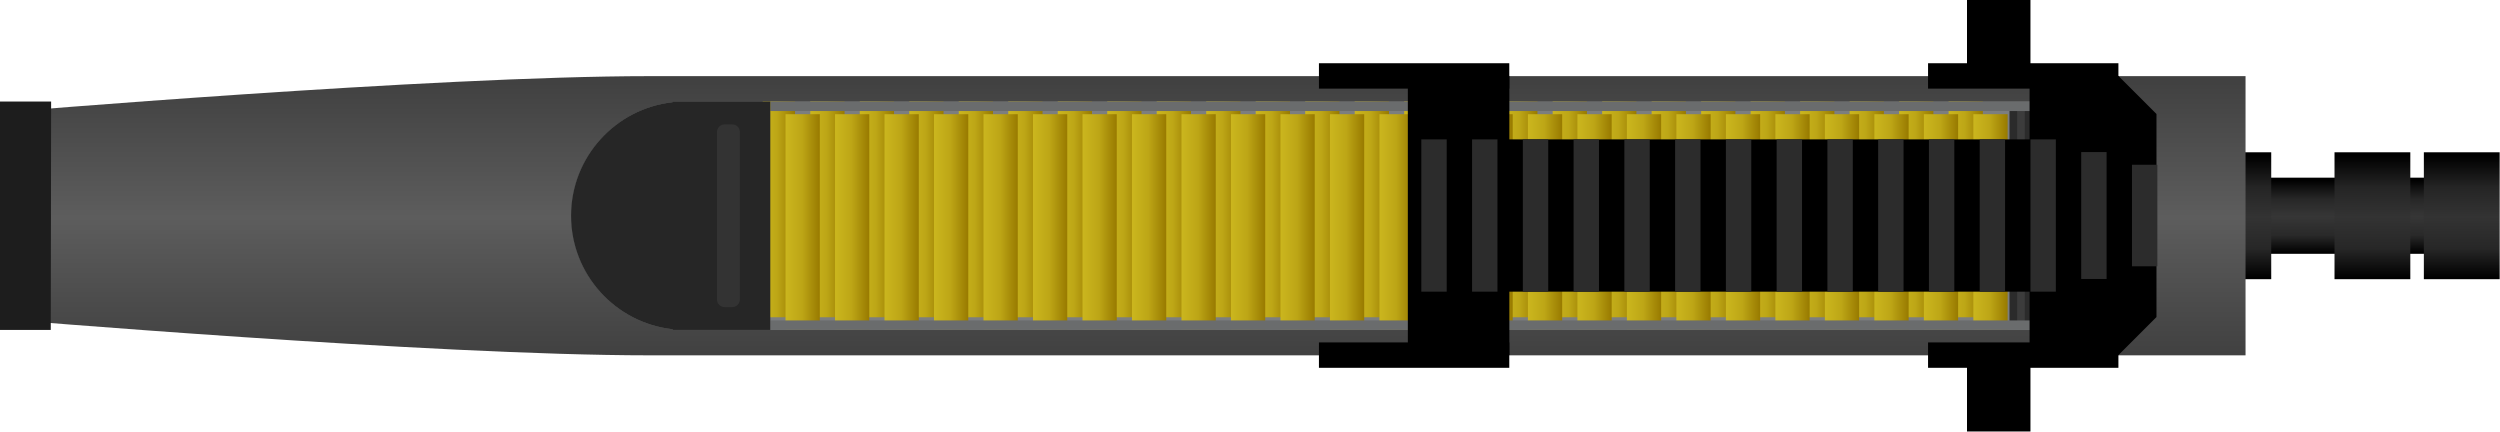
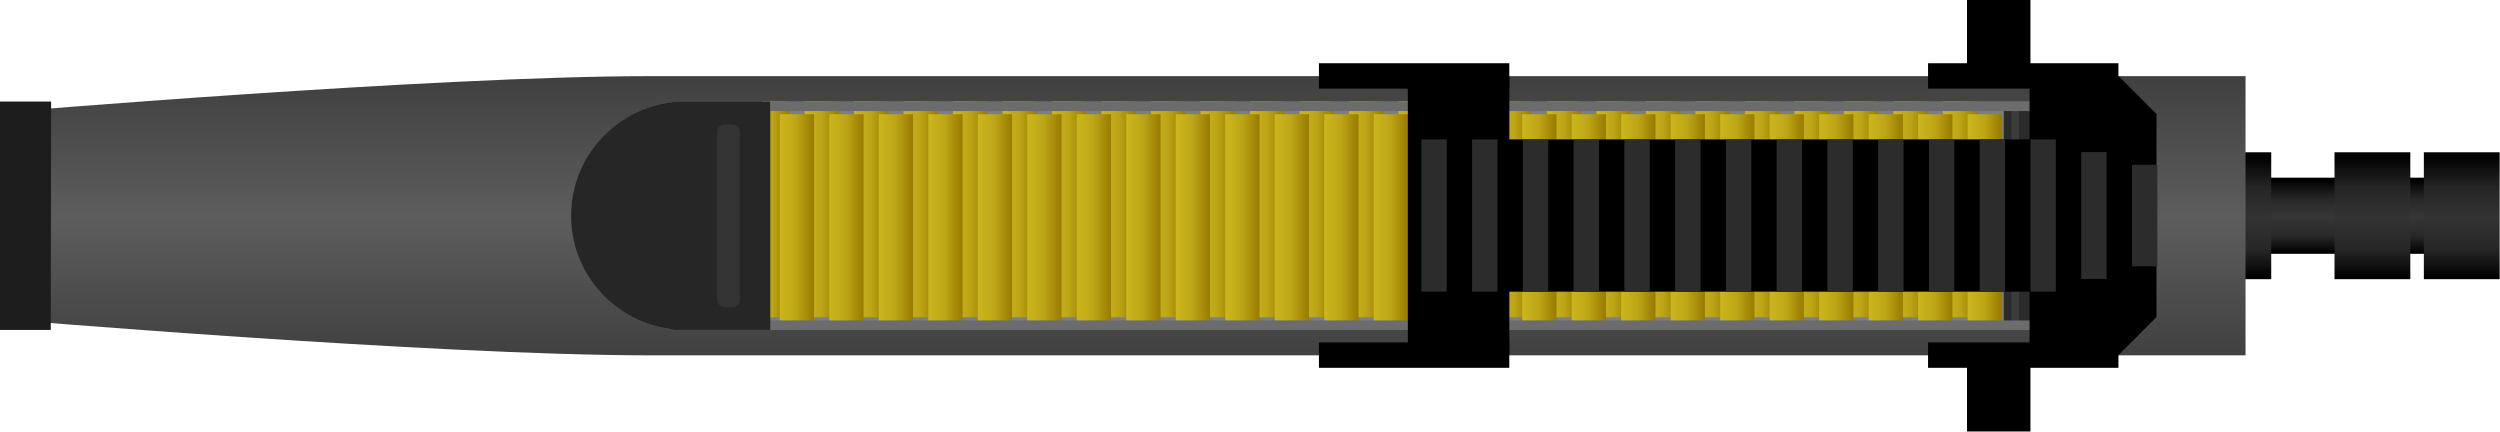
<svg xmlns="http://www.w3.org/2000/svg" width="656.667" height="113.333" viewBox="-328.333 -56.667 656.667 113.333" fill-rule="evenodd" stroke-linejoin="round" stroke-miterlimit="2" clip-rule="evenodd">
  <defs>
    <linearGradient id="p90-barrel-shading" gradientUnits="userSpaceOnUse" x1="301.63" y1="9.77" x2="301.63" y2="-9.417">
      <stop offset="0" stop-color="black" />
      <stop offset="0.24" stop-color="#292929" />
      <stop offset="0.5" stop-color="#363636" />
      <stop offset="0.74" stop-color="#272727" />
      <stop offset="1" stop-color="black" />
    </linearGradient>
    <linearGradient id="p90-flash-hider-middle-shading" gradientUnits="userSpaceOnUse" x1="298.707" y1="16.283" x2="298.707" y2="-15.697">
      <stop offset="0" stop-color="black" />
      <stop offset="0.24" stop-color="#272727" />
      <stop offset="0.5" stop-color="#333333" />
      <stop offset="0.74" stop-color="#252525" />
      <stop offset="1" stop-color="black" />
    </linearGradient>
    <linearGradient id="p90-flash-hider-back-shading" gradientUnits="userSpaceOnUse" x1="262.173" y1="16.283" x2="262.173" y2="-15.697">
      <stop offset="0" stop-color="black" />
      <stop offset="0.24" stop-color="#272727" />
      <stop offset="0.5" stop-color="#333333" />
      <stop offset="0.74" stop-color="#252525" />
      <stop offset="1" stop-color="black" />
    </linearGradient>
    <linearGradient id="p90-flash-hider-front-shading" gradientUnits="userSpaceOnUse" x1="322.177" y1="16.283" x2="322.177" y2="-15.697">
      <stop offset="0" stop-color="black" />
      <stop offset="0.24" stop-color="#272727" />
      <stop offset="0.5" stop-color="#333333" />
      <stop offset="0.74" stop-color="#252525" />
      <stop offset="1" stop-color="black" />
    </linearGradient>
    <linearGradient id="p90-body-shading" gradientUnits="userSpaceOnUse" x1="-185.513" y1="37.307" x2="-185.513" y2="-36.367">
      <stop offset="0" stop-color="#404040" />
      <stop offset="0.5" stop-color="#5d5d5d" />
      <stop offset="1" stop-color="#404040" />
    </linearGradient>
    <linearGradient id="p90-round-shading" x1="0" y1="0" x2="1" y2="0">
      <stop offset="0" stop-color="#cbb61e" />
      <stop offset="0.48" stop-color="#bda616" />
      <stop offset="1" stop-color="#987a00" />
    </linearGradient>
    <clipPath id="p90-rounds-window">
      <rect x="-128" y="-30" width="337" height="60" />
    </clipPath>
  </defs>
  <g id="charging-handle">
    <rect x="188.333" y="-56.667" width="16.667" height="113.337" />
  </g>
  <g id="barrel">
    <rect x="248.333" y="-10" width="76.667" height="20" fill="url(#p90-barrel-shading)" />
    <g id="flash-hider">
      <rect x="284.867" y="-16.667" width="19.91" height="33.333" fill="url(#p90-flash-hider-middle-shading)" />
      <rect x="248.333" y="-16.667" width="19.91" height="33.333" fill="url(#p90-flash-hider-back-shading)" />
      <rect x="308.333" y="-16.667" width="19.91" height="33.333" fill="url(#p90-flash-hider-front-shading)" />
    </g>
  </g>
  <g id="body">
    <path d="M-328.333,-27.113 C-328.333,-27.113 -214.73,-36.667 -157.797,-36.667 L261.497,-36.667 L261.497,36.667 L-157.797,36.667 C-214.73,36.667 -328.333,27.113 -328.333,27.113 L-328.333,-27.113 Z" fill="url(#p90-body-shading)" />
    <path id="butt-pad" d="M-328.333,-30 L-314.903,-30 L-315,30 L-328.333,30 L-328.333,-30 Z" fill="#1d1d1d" />
    <g id="magazine-well">
      <path d="M-151.667,29.817 C-166.657,28.157 -178.333,15.43 -178.333,0 C-178.333,-15.43 -166.657,-28.157 -151.667,-29.817 L-151.667,-30 L215,-30 L215,30 L-151.667,30 L-151.667,29.817 Z" fill="#2a2a2a" />
      <path d="M-120,-22 L205,-22 L205,22 L-120,22 Z" fill="#202020" />
      <path id="feed-ramp" d="M-120,-14 L-155,-8 L-155,8 L-120,14 Z" fill="#141414" />
      <rect x="-118" y="-4" width="18" height="8" rx="2" fill="#3a3a3a" />
    </g>
  </g>
  <g id="magazine">
    <path d="M-151.667,29.817 C-166.657,28.157 -178.333,15.43 -178.333,0 C-178.333,-15.43 -166.657,-28.157 -151.667,-29.817 L-151.667,-30 L215,-30 L215,30 L-151.667,30 L-151.667,29.817 Z" fill="#7c7e7f" />
    <g id="rounds" clip-path="url(#p90-rounds-window)">
      <g fill="url(#p90-round-shading)">
-         <rect x="-128.5" y="-30" width="9" height="56.667" />
-         <rect x="-115.5" y="-30" width="9" height="56.667" />
-         <rect x="-102.5" y="-30" width="9" height="56.667" />
-         <rect x="-89.5" y="-30" width="9" height="56.667" />
-         <rect x="-76.5" y="-30" width="9" height="56.667" />
-         <rect x="-63.5" y="-30" width="9" height="56.667" />
-         <rect x="-50.5" y="-30" width="9" height="56.667" />
-         <rect x="-37.5" y="-30" width="9" height="56.667" />
-         <rect x="-24.5" y="-30" width="9" height="56.667" />
-         <rect x="-11.5" y="-30" width="9" height="56.667" />
-         <rect x="1.5" y="-30" width="9" height="56.667" />
-         <rect x="14.5" y="-30" width="9" height="56.667" />
-         <rect x="27.5" y="-30" width="9" height="56.667" />
-         <rect x="40.5" y="-30" width="9" height="56.667" />
-         <rect x="53.5" y="-30" width="9" height="56.667" />
-         <rect x="66.5" y="-30" width="9" height="56.667" />
-         <rect x="79.5" y="-30" width="9" height="56.667" />
-         <rect x="92.5" y="-30" width="9" height="56.667" />
-         <rect x="105.5" y="-30" width="9" height="56.667" />
-         <rect x="118.5" y="-30" width="9" height="56.667" />
-         <rect x="131.5" y="-30" width="9" height="56.667" />
-         <rect x="144.5" y="-30" width="9" height="56.667" />
-         <rect x="157.5" y="-30" width="9" height="56.667" />
-         <rect x="170.5" y="-30" width="9" height="56.667" />
-         <rect x="183.5" y="-30" width="9" height="56.667" />
-         <rect x="-122" y="-26.667" width="9" height="56.667" />
-         <rect x="-109" y="-26.667" width="9" height="56.667" />
-         <rect x="-96" y="-26.667" width="9" height="56.667" />
-         <rect x="-83" y="-26.667" width="9" height="56.667" />
-         <rect x="-70" y="-26.667" width="9" height="56.667" />
-         <rect x="-57" y="-26.667" width="9" height="56.667" />
-         <rect x="-44" y="-26.667" width="9" height="56.667" />
-         <rect x="-31" y="-26.667" width="9" height="56.667" />
-         <rect x="-18" y="-26.667" width="9" height="56.667" />
-         <rect x="-5" y="-26.667" width="9" height="56.667" />
-         <rect x="8" y="-26.667" width="9" height="56.667" />
-         <rect x="21" y="-26.667" width="9" height="56.667" />
-         <rect x="34" y="-26.667" width="9" height="56.667" />
-         <rect x="47" y="-26.667" width="9" height="56.667" />
-         <rect x="60" y="-26.667" width="9" height="56.667" />
-         <rect x="73" y="-26.667" width="9" height="56.667" />
-         <rect x="86" y="-26.667" width="9" height="56.667" />
-         <rect x="99" y="-26.667" width="9" height="56.667" />
-         <rect x="112" y="-26.667" width="9" height="56.667" />
-         <rect x="125" y="-26.667" width="9" height="56.667" />
-         <rect x="138" y="-26.667" width="9" height="56.667" />
-         <rect x="151" y="-26.667" width="9" height="56.667" />
-         <rect x="164" y="-26.667" width="9" height="56.667" />
-         <rect x="177" y="-26.667" width="9" height="56.667" />
-         <rect x="190" y="-26.667" width="9" height="56.667" />
+         <rect x="-130" y="-30" width="9" height="56.667" />
+         <rect x="-117" y="-30" width="9" height="56.667" />
+         <rect x="-104" y="-30" width="9" height="56.667" />
+         <rect x="-91" y="-30" width="9" height="56.667" />
+         <rect x="-78" y="-30" width="9" height="56.667" />
+         <rect x="-65" y="-30" width="9" height="56.667" />
+         <rect x="-52" y="-30" width="9" height="56.667" />
+         <rect x="-39" y="-30" width="9" height="56.667" />
+         <rect x="-26" y="-30" width="9" height="56.667" />
+         <rect x="-13" y="-30" width="9" height="56.667" />
+         <rect x="0" y="-30" width="9" height="56.667" />
+         <rect x="13" y="-30" width="9" height="56.667" />
+         <rect x="26" y="-30" width="9" height="56.667" />
+         <rect x="39" y="-30" width="9" height="56.667" />
+         <rect x="52" y="-30" width="9" height="56.667" />
+         <rect x="65" y="-30" width="9" height="56.667" />
+         <rect x="78" y="-30" width="9" height="56.667" />
+         <rect x="91" y="-30" width="9" height="56.667" />
+         <rect x="104" y="-30" width="9" height="56.667" />
+         <rect x="117" y="-30" width="9" height="56.667" />
+         <rect x="130" y="-30" width="9" height="56.667" />
+         <rect x="143" y="-30" width="9" height="56.667" />
+         <rect x="156" y="-30" width="9" height="56.667" />
+         <rect x="169" y="-30" width="9" height="56.667" />
+         <rect x="182" y="-30" width="9" height="56.667" />
+         <rect x="-123.5" y="-26.667" width="9" height="56.667" />
+         <rect x="-110.5" y="-26.667" width="9" height="56.667" />
+         <rect x="-97.5" y="-26.667" width="9" height="56.667" />
+         <rect x="-84.5" y="-26.667" width="9" height="56.667" />
+         <rect x="-71.5" y="-26.667" width="9" height="56.667" />
+         <rect x="-58.5" y="-26.667" width="9" height="56.667" />
+         <rect x="-45.5" y="-26.667" width="9" height="56.667" />
+         <rect x="-32.5" y="-26.667" width="9" height="56.667" />
+         <rect x="-19.5" y="-26.667" width="9" height="56.667" />
+         <rect x="-6.5" y="-26.667" width="9" height="56.667" />
+         <rect x="6.5" y="-26.667" width="9" height="56.667" />
+         <rect x="19.5" y="-26.667" width="9" height="56.667" />
+         <rect x="32.5" y="-26.667" width="9" height="56.667" />
+         <rect x="45.5" y="-26.667" width="9" height="56.667" />
+         <rect x="58.5" y="-26.667" width="9" height="56.667" />
+         <rect x="71.5" y="-26.667" width="9" height="56.667" />
+         <rect x="84.5" y="-26.667" width="9" height="56.667" />
+         <rect x="97.5" y="-26.667" width="9" height="56.667" />
+         <rect x="110.5" y="-26.667" width="9" height="56.667" />
+         <rect x="123.5" y="-26.667" width="9" height="56.667" />
+         <rect x="136.5" y="-26.667" width="9" height="56.667" />
+         <rect x="149.5" y="-26.667" width="9" height="56.667" />
+         <rect x="162.5" y="-26.667" width="9" height="56.667" />
+         <rect x="175.5" y="-26.667" width="9" height="56.667" />
+         <rect x="188.5" y="-26.667" width="9" height="56.667" />
      </g>
      <g id="follower">
-         <rect x="199.5" y="-28.333" width="12" height="56.667" fill="#2b2b2b" />
-         <rect x="201.5" y="-28.333" width="2" height="56.667" fill="#3c3c3c" />
-         <rect x="206.5" y="-28.333" width="2" height="56.667" fill="#3c3c3c" />
+         <rect x="198" y="-28.333" width="12" height="56.667" fill="#2b2b2b" />
+         <rect x="200" y="-28.333" width="2" height="56.667" fill="#3c3c3c" />
+         <rect x="205" y="-28.333" width="2" height="56.667" fill="#3c3c3c" />
      </g>
    </g>
    <rect x="-126" y="-30" width="334" height="2.5" fill="#6a6c6d" />
    <rect x="-126" y="27.5" width="334" height="2.5" fill="#6a6c6d" />
    <path id="feed" d="M-151.667,29.817 C-166.657,28.157 -178.333,15.43 -178.333,0 C-178.333,-15.43 -166.657,-28.157 -151.667,-29.817 L-151.667,-30 L-126,-30 L-126,30 L-151.667,30 L-151.667,29.817 Z" fill="#262626" />
    <rect x="-140" y="-24" width="6" height="48" rx="2" fill="#333333" />
    <rect x="208" y="-30" width="7" height="60" fill="#262626" />
  </g>
  <g id="rail-front-mount">
    <path d="M238.103,-26.723 L228.103,-36.72 L204.77,-36.72 L204.77,36.613 L228.103,36.613 L238.103,26.613 L238.103,-26.723 Z" />
    <rect x="178.103" y="33.277" width="50" height="6.667" />
    <rect x="178.103" y="-40.057" width="50" height="6.667" />
  </g>
  <g id="rail-rear-mount">
    <rect x="41.46" y="-36.72" width="26.667" height="73.333" />
    <rect x="18.107" y="-40.057" width="50" height="6.667" />
    <rect x="18.107" y="33.277" width="50" height="6.667" />
  </g>
  <g id="rail">
    <rect x="45" y="-20.057" width="166.667" height="40" />
    <g id="rail-slots" fill="#2c2c2c">
      <rect x="45" y="-20.057" width="6.667" height="40" />
      <rect x="58.333" y="-20.057" width="6.667" height="40" />
      <rect x="71.667" y="-20.057" width="6.667" height="40" />
      <rect x="85" y="-20.057" width="6.667" height="40" />
      <rect x="98.333" y="-20.057" width="6.667" height="40" />
      <rect x="111.667" y="-20.057" width="6.667" height="40" />
      <rect x="125" y="-20.057" width="6.667" height="40" />
      <rect x="138.333" y="-20.057" width="6.667" height="40" />
      <rect x="151.667" y="-20.057" width="6.667" height="40" />
      <rect x="165" y="-20.057" width="6.667" height="40" />
      <rect x="178.333" y="-20.057" width="6.667" height="40" />
      <rect x="191.667" y="-20.057" width="6.667" height="40" />
      <rect x="205" y="-20.057" width="6.667" height="40" />
      <rect x="218.333" y="-16.723" width="6.667" height="33.333" />
      <rect x="231.667" y="-13.39" width="6.667" height="26.667" />
    </g>
  </g>
</svg>
